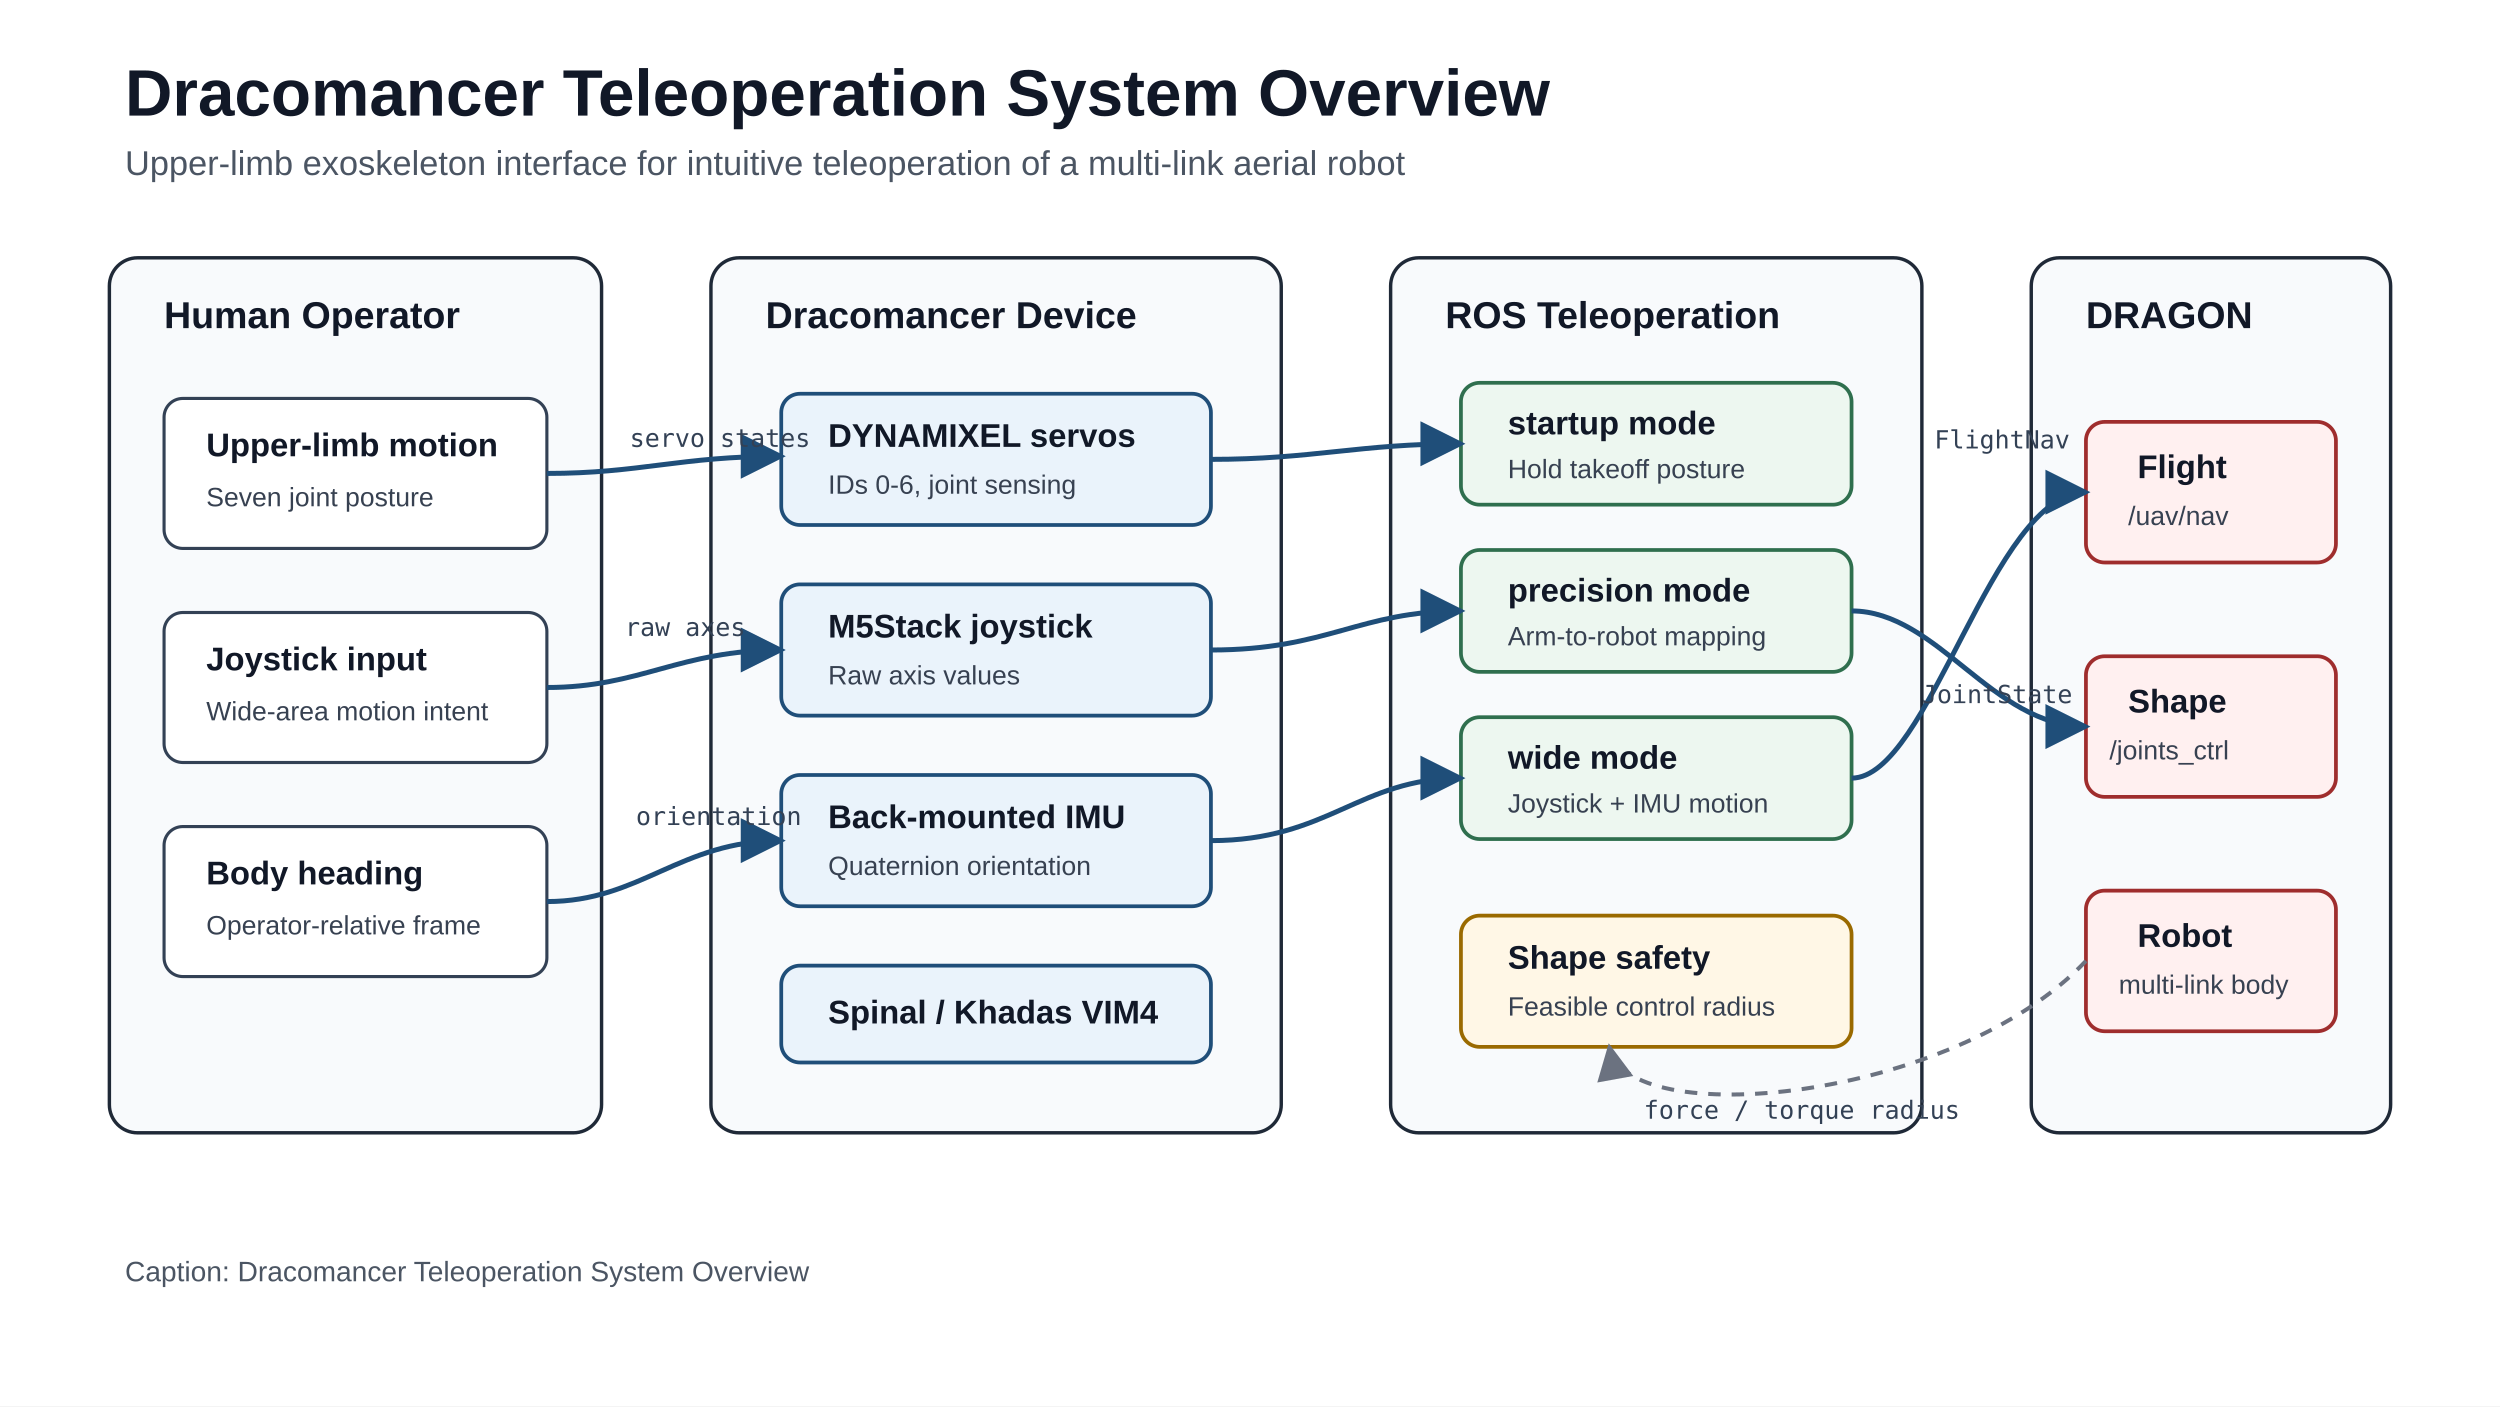
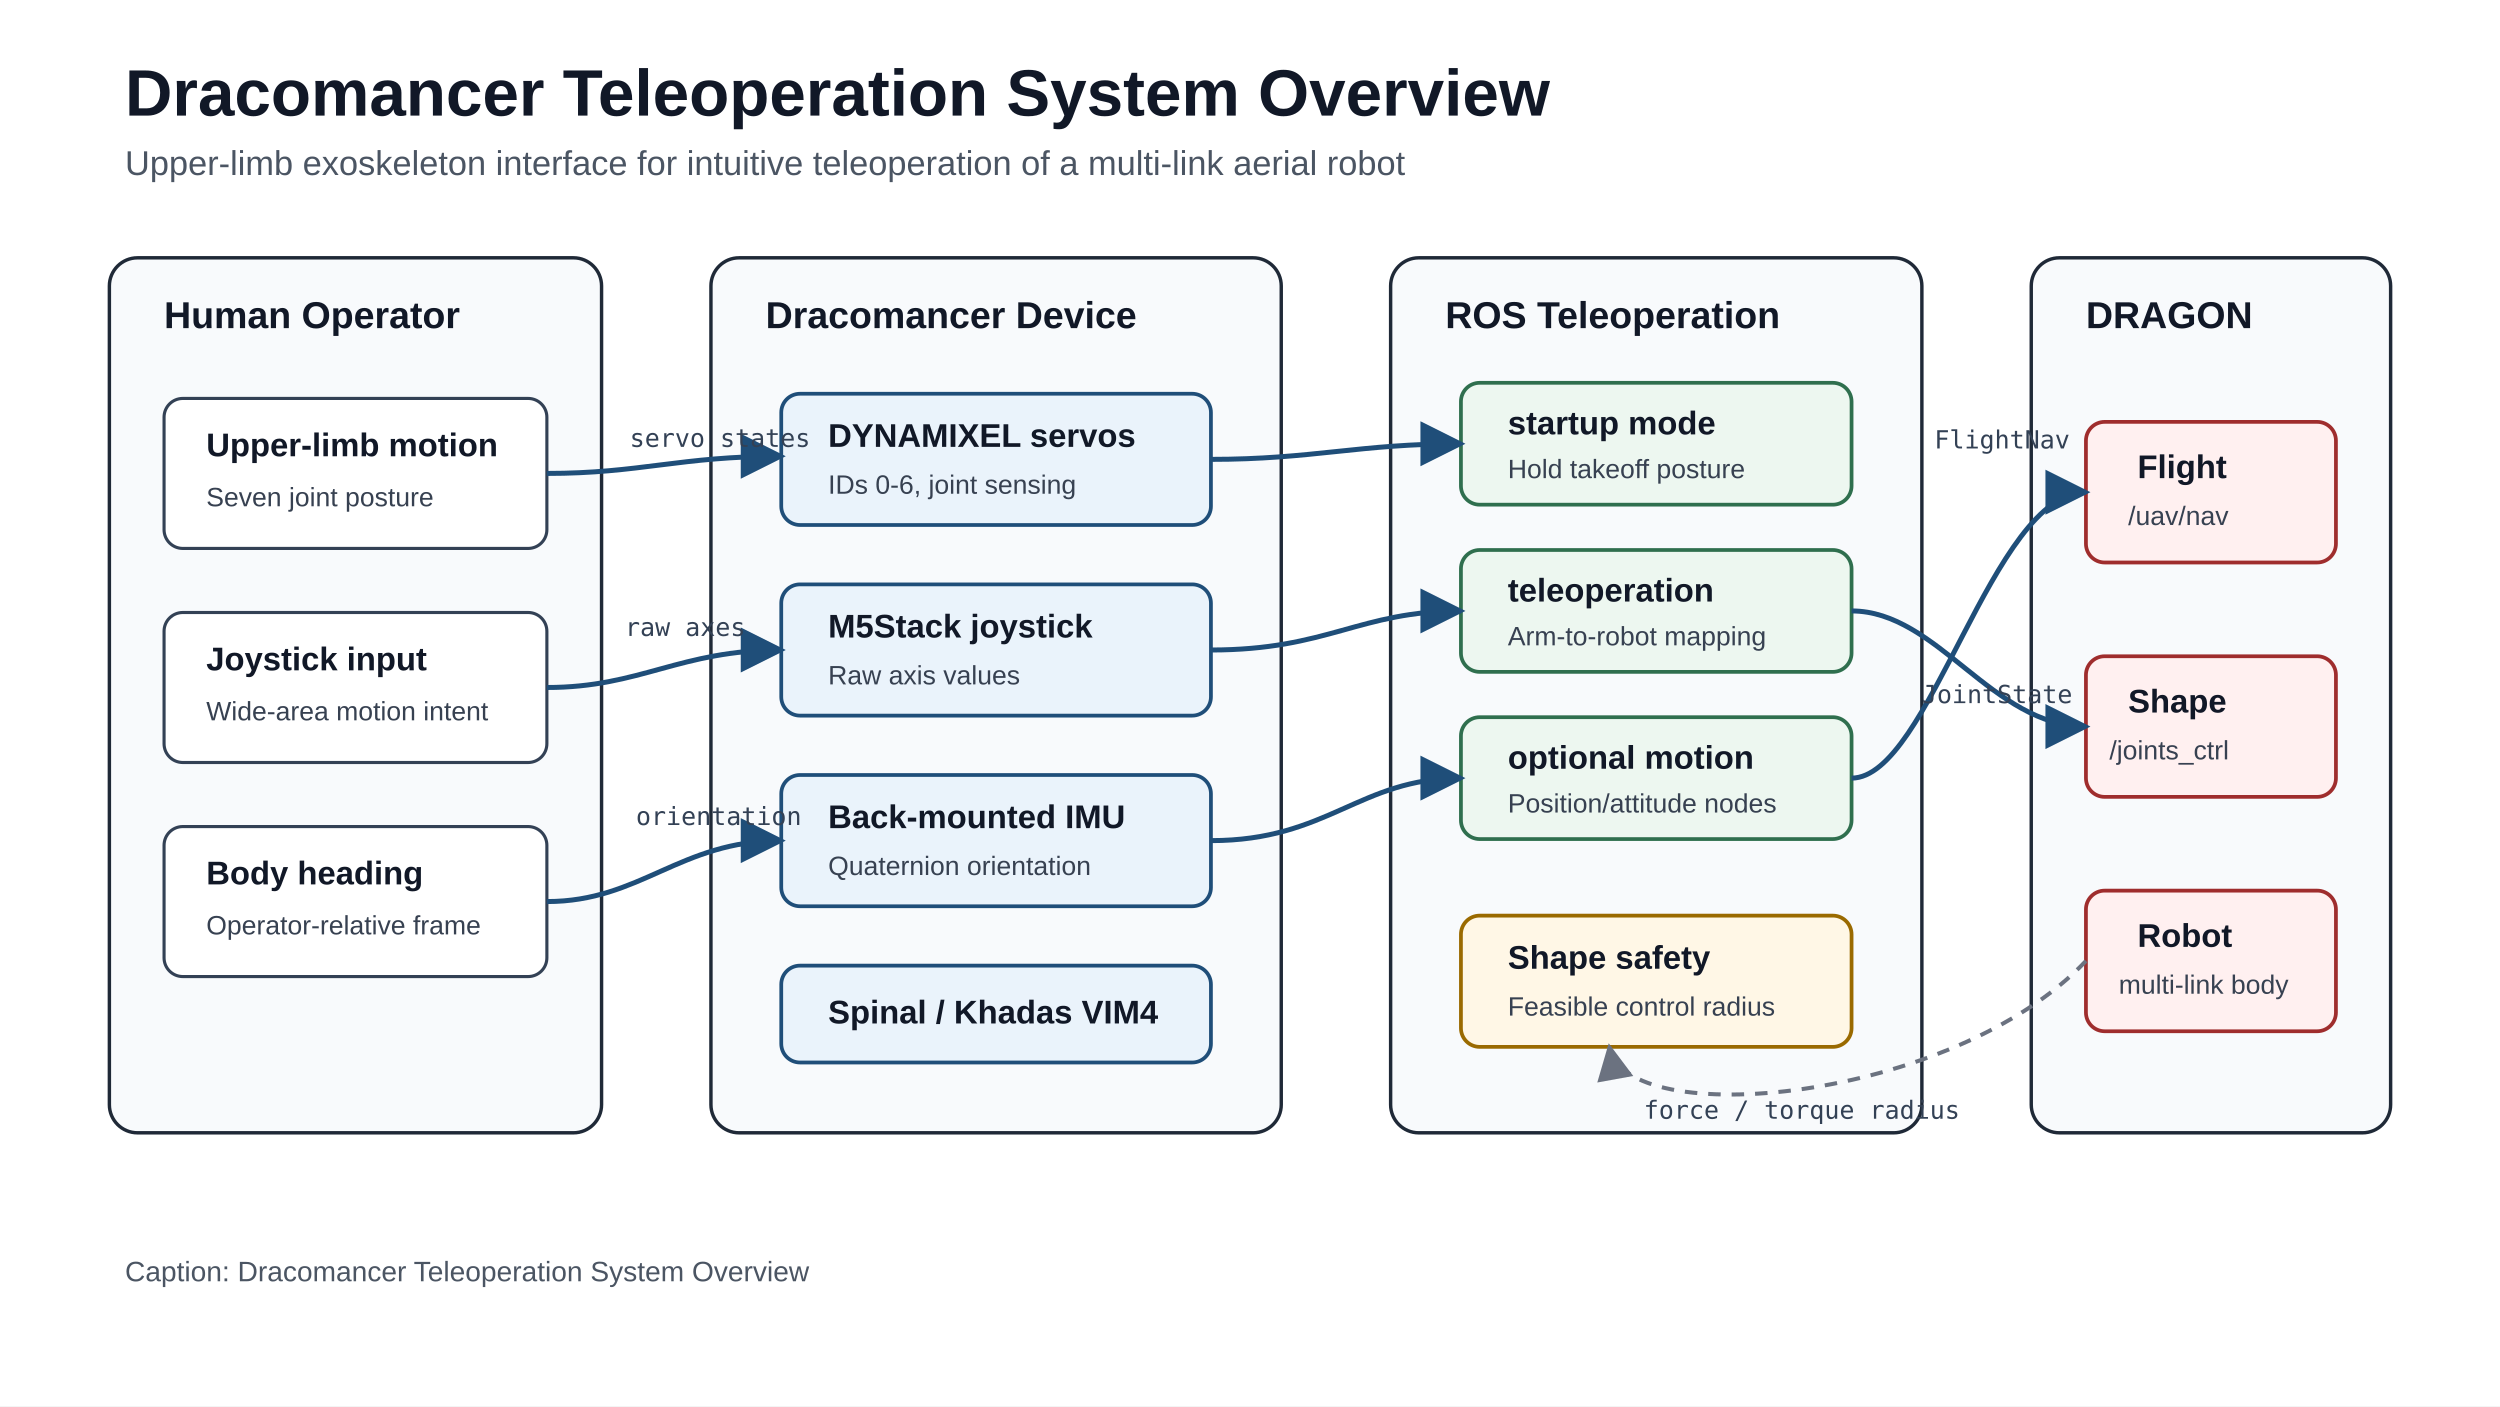
<svg xmlns="http://www.w3.org/2000/svg" width="1600" height="900" viewBox="0 0 1600 900" role="img" aria-labelledby="title desc">
  <defs>
    <marker id="arrow" viewBox="0 0 10 10" refX="9" refY="5" markerWidth="9" markerHeight="9" orient="auto-start-reverse">
      <path d="M 0 0 L 10 5 L 0 10 z" fill="#1f4e79" />
    </marker>
    <marker id="arrow-gray" viewBox="0 0 10 10" refX="9" refY="5" markerWidth="9" markerHeight="9" orient="auto-start-reverse">
      <path d="M 0 0 L 10 5 L 0 10 z" fill="#6b7280" />
    </marker>
    <style>
      .bg { fill: #ffffff; }
      .title { font: 700 42px Arial, Helvetica, sans-serif; fill: #111827; }
      .subtitle { font: 400 22px Arial, Helvetica, sans-serif; fill: #4b5563; }
      .section { fill: #f8fafc; stroke: #1f2937; stroke-width: 2.2; }
      .section-title { font: 700 24px Arial, Helvetica, sans-serif; fill: #111827; }
      .box { fill: #ffffff; stroke: #334155; stroke-width: 2; }
      .box-blue { fill: #eaf3fb; stroke: #1f4e79; stroke-width: 2.4; }
      .box-green { fill: #edf7f0; stroke: #2f6f4e; stroke-width: 2.4; }
      .box-amber { fill: #fff7e6; stroke: #9a6a00; stroke-width: 2.4; }
      .box-red { fill: #fff0f0; stroke: #9f2d2d; stroke-width: 2.4; }
      .label { font: 700 21px Arial, Helvetica, sans-serif; fill: #111827; }
      .small { font: 400 17px Arial, Helvetica, sans-serif; fill: #374151; }
      .mono { font: 400 16px Consolas, Menlo, monospace; fill: #334155; }
      .arrow { fill: none; stroke: #1f4e79; stroke-width: 3.2; marker-end: url(#arrow); }
      .arrow-gray { fill: none; stroke: #6b7280; stroke-width: 2.6; marker-end: url(#arrow-gray); stroke-dasharray: 8 7; }
      .caption { font: 400 18px Arial, Helvetica, sans-serif; fill: #4b5563; }
    </style>
  </defs>
  <rect class="bg" x="0" y="0" width="1600" height="900" />
  <text class="title" x="80" y="74">Dracomancer Teleoperation System Overview</text>
  <text class="subtitle" x="80" y="112">Upper-limb exoskeleton interface for intuitive teleoperation of a multi-link aerial robot</text>
  <rect class="section" x="70" y="165" width="315" height="560" rx="18" />
  <text class="section-title" x="105" y="210">Human Operator</text>
  <rect class="box" x="105" y="255" width="245" height="96" rx="12" />
  <text class="label" x="132" y="292">Upper-limb motion</text>
  <text class="small" x="132" y="324">Seven joint posture</text>
  <rect class="box" x="105" y="392" width="245" height="96" rx="12" />
  <text class="label" x="132" y="429">Joystick input</text>
  <text class="small" x="132" y="461">Wide-area motion intent</text>
  <rect class="box" x="105" y="529" width="245" height="96" rx="12" />
  <text class="label" x="132" y="566">Body heading</text>
  <text class="small" x="132" y="598">Operator-relative frame</text>
  <rect class="section" x="455" y="165" width="365" height="560" rx="18" />
  <text class="section-title" x="490" y="210">Dracomancer Device</text>
  <rect class="box-blue" x="500" y="252" width="275" height="84" rx="12" />
  <text class="label" x="530" y="286">DYNAMIXEL servos</text>
  <text class="small" x="530" y="316">IDs 0-6, joint sensing</text>
  <rect class="box-blue" x="500" y="374" width="275" height="84" rx="12" />
  <text class="label" x="530" y="408">M5Stack joystick</text>
  <text class="small" x="530" y="438">Raw axis values</text>
  <rect class="box-blue" x="500" y="496" width="275" height="84" rx="12" />
  <text class="label" x="530" y="530">Back-mounted IMU</text>
  <text class="small" x="530" y="560">Quaternion orientation</text>
  <rect class="box-blue" x="500" y="618" width="275" height="62" rx="12" />
  <text class="label" x="530" y="655">Spinal / Khadas VIM4</text>
  <rect class="section" x="890" y="165" width="340" height="560" rx="18" />
  <text class="section-title" x="925" y="210">ROS Teleoperation</text>
  <rect class="box-green" x="935" y="245" width="250" height="78" rx="12" />
  <text class="label" x="965" y="278">startup mode</text>
  <text class="small" x="965" y="306">Hold takeoff posture</text>
  <rect class="box-green" x="935" y="352" width="250" height="78" rx="12" />
-   <text class="label" x="965" y="385">precision mode</text>
+   <text class="label" x="965" y="385">teleoperation</text>
  <text class="small" x="965" y="413">Arm-to-robot mapping</text>
  <rect class="box-green" x="935" y="459" width="250" height="78" rx="12" />
-   <text class="label" x="965" y="492">wide mode</text>
-   <text class="small" x="965" y="520">Joystick + IMU motion</text>
+   <text class="label" x="965" y="492">optional motion</text>
+   <text class="small" x="965" y="520">Position/attitude nodes</text>
  <rect class="box-amber" x="935" y="586" width="250" height="84" rx="12" />
  <text class="label" x="965" y="620">Shape safety</text>
  <text class="small" x="965" y="650">Feasible control radius</text>
  <rect class="section" x="1300" y="165" width="230" height="560" rx="18" />
  <text class="section-title" x="1335" y="210">DRAGON</text>
  <rect class="box-red" x="1335" y="270" width="160" height="90" rx="12" />
  <text class="label" x="1368" y="306">Flight</text>
  <text class="small" x="1362" y="336">/uav/nav</text>
  <rect class="box-red" x="1335" y="420" width="160" height="90" rx="12" />
  <text class="label" x="1362" y="456">Shape</text>
  <text class="small" x="1350" y="486">/joints_ctrl</text>
  <rect class="box-red" x="1335" y="570" width="160" height="90" rx="12" />
  <text class="label" x="1368" y="606">Robot</text>
  <text class="small" x="1356" y="636">multi-link body</text>
  <path class="arrow" d="M 350 303 C 410 303, 435 292, 500 292" />
  <path class="arrow" d="M 350 440 C 410 440, 435 416, 500 416" />
  <path class="arrow" d="M 350 577 C 410 577, 435 538, 500 538" />
  <path class="arrow" d="M 775 294 C 840 294, 870 284, 935 284" />
  <path class="arrow" d="M 775 416 C 850 416, 870 391, 935 391" />
  <path class="arrow" d="M 775 538 C 850 538, 870 498, 935 498" />
  <path class="arrow" d="M 1185 498 C 1235 498, 1275 315, 1335 315" />
  <path class="arrow" d="M 1185 391 C 1240 391, 1275 465, 1335 465" />
  <path class="arrow-gray" d="M 1335 615 C 1250 705, 1040 725, 1030 670" />
  <text class="mono" x="403" y="286">servo states</text>
  <text class="mono" x="400" y="407">raw axes</text>
  <text class="mono" x="407" y="528">orientation</text>
  <text class="mono" x="1238" y="287">FlightNav</text>
  <text class="mono" x="1230" y="450">JointState</text>
  <text class="mono" x="1052" y="716">force / torque radius</text>
  <text class="caption" x="80" y="820">Caption: Dracomancer Teleoperation System Overview</text>
</svg>
